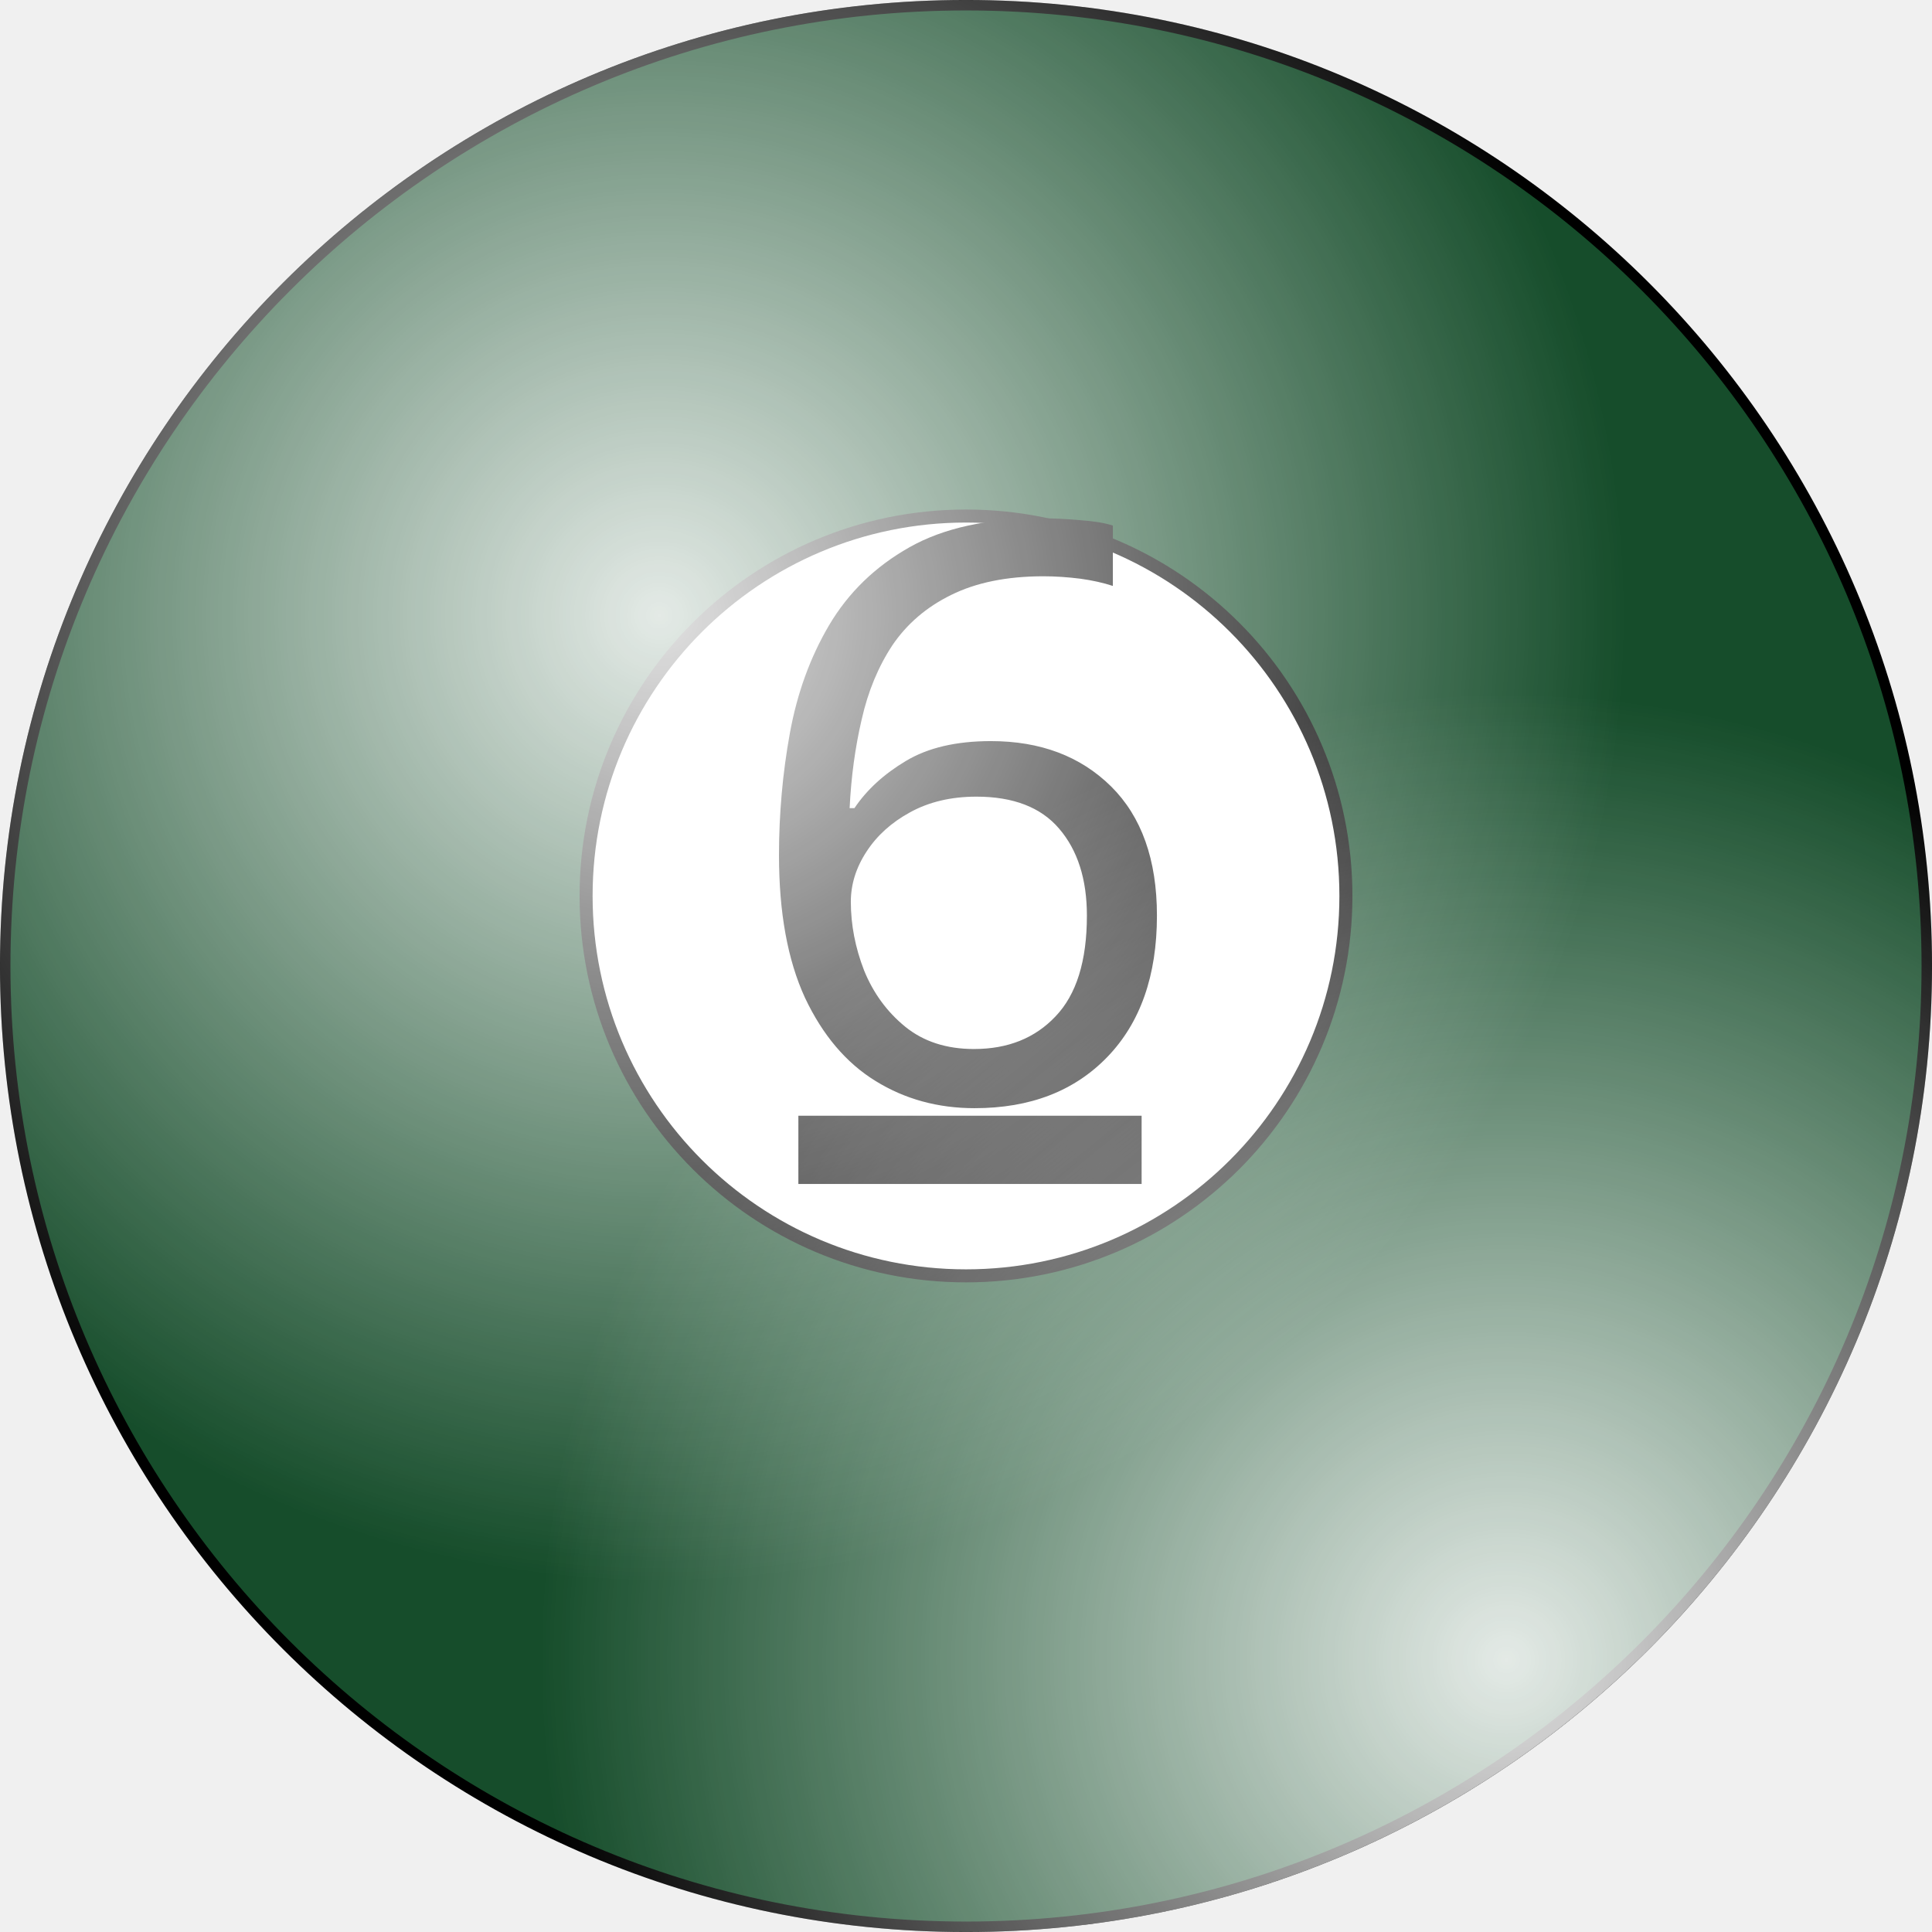
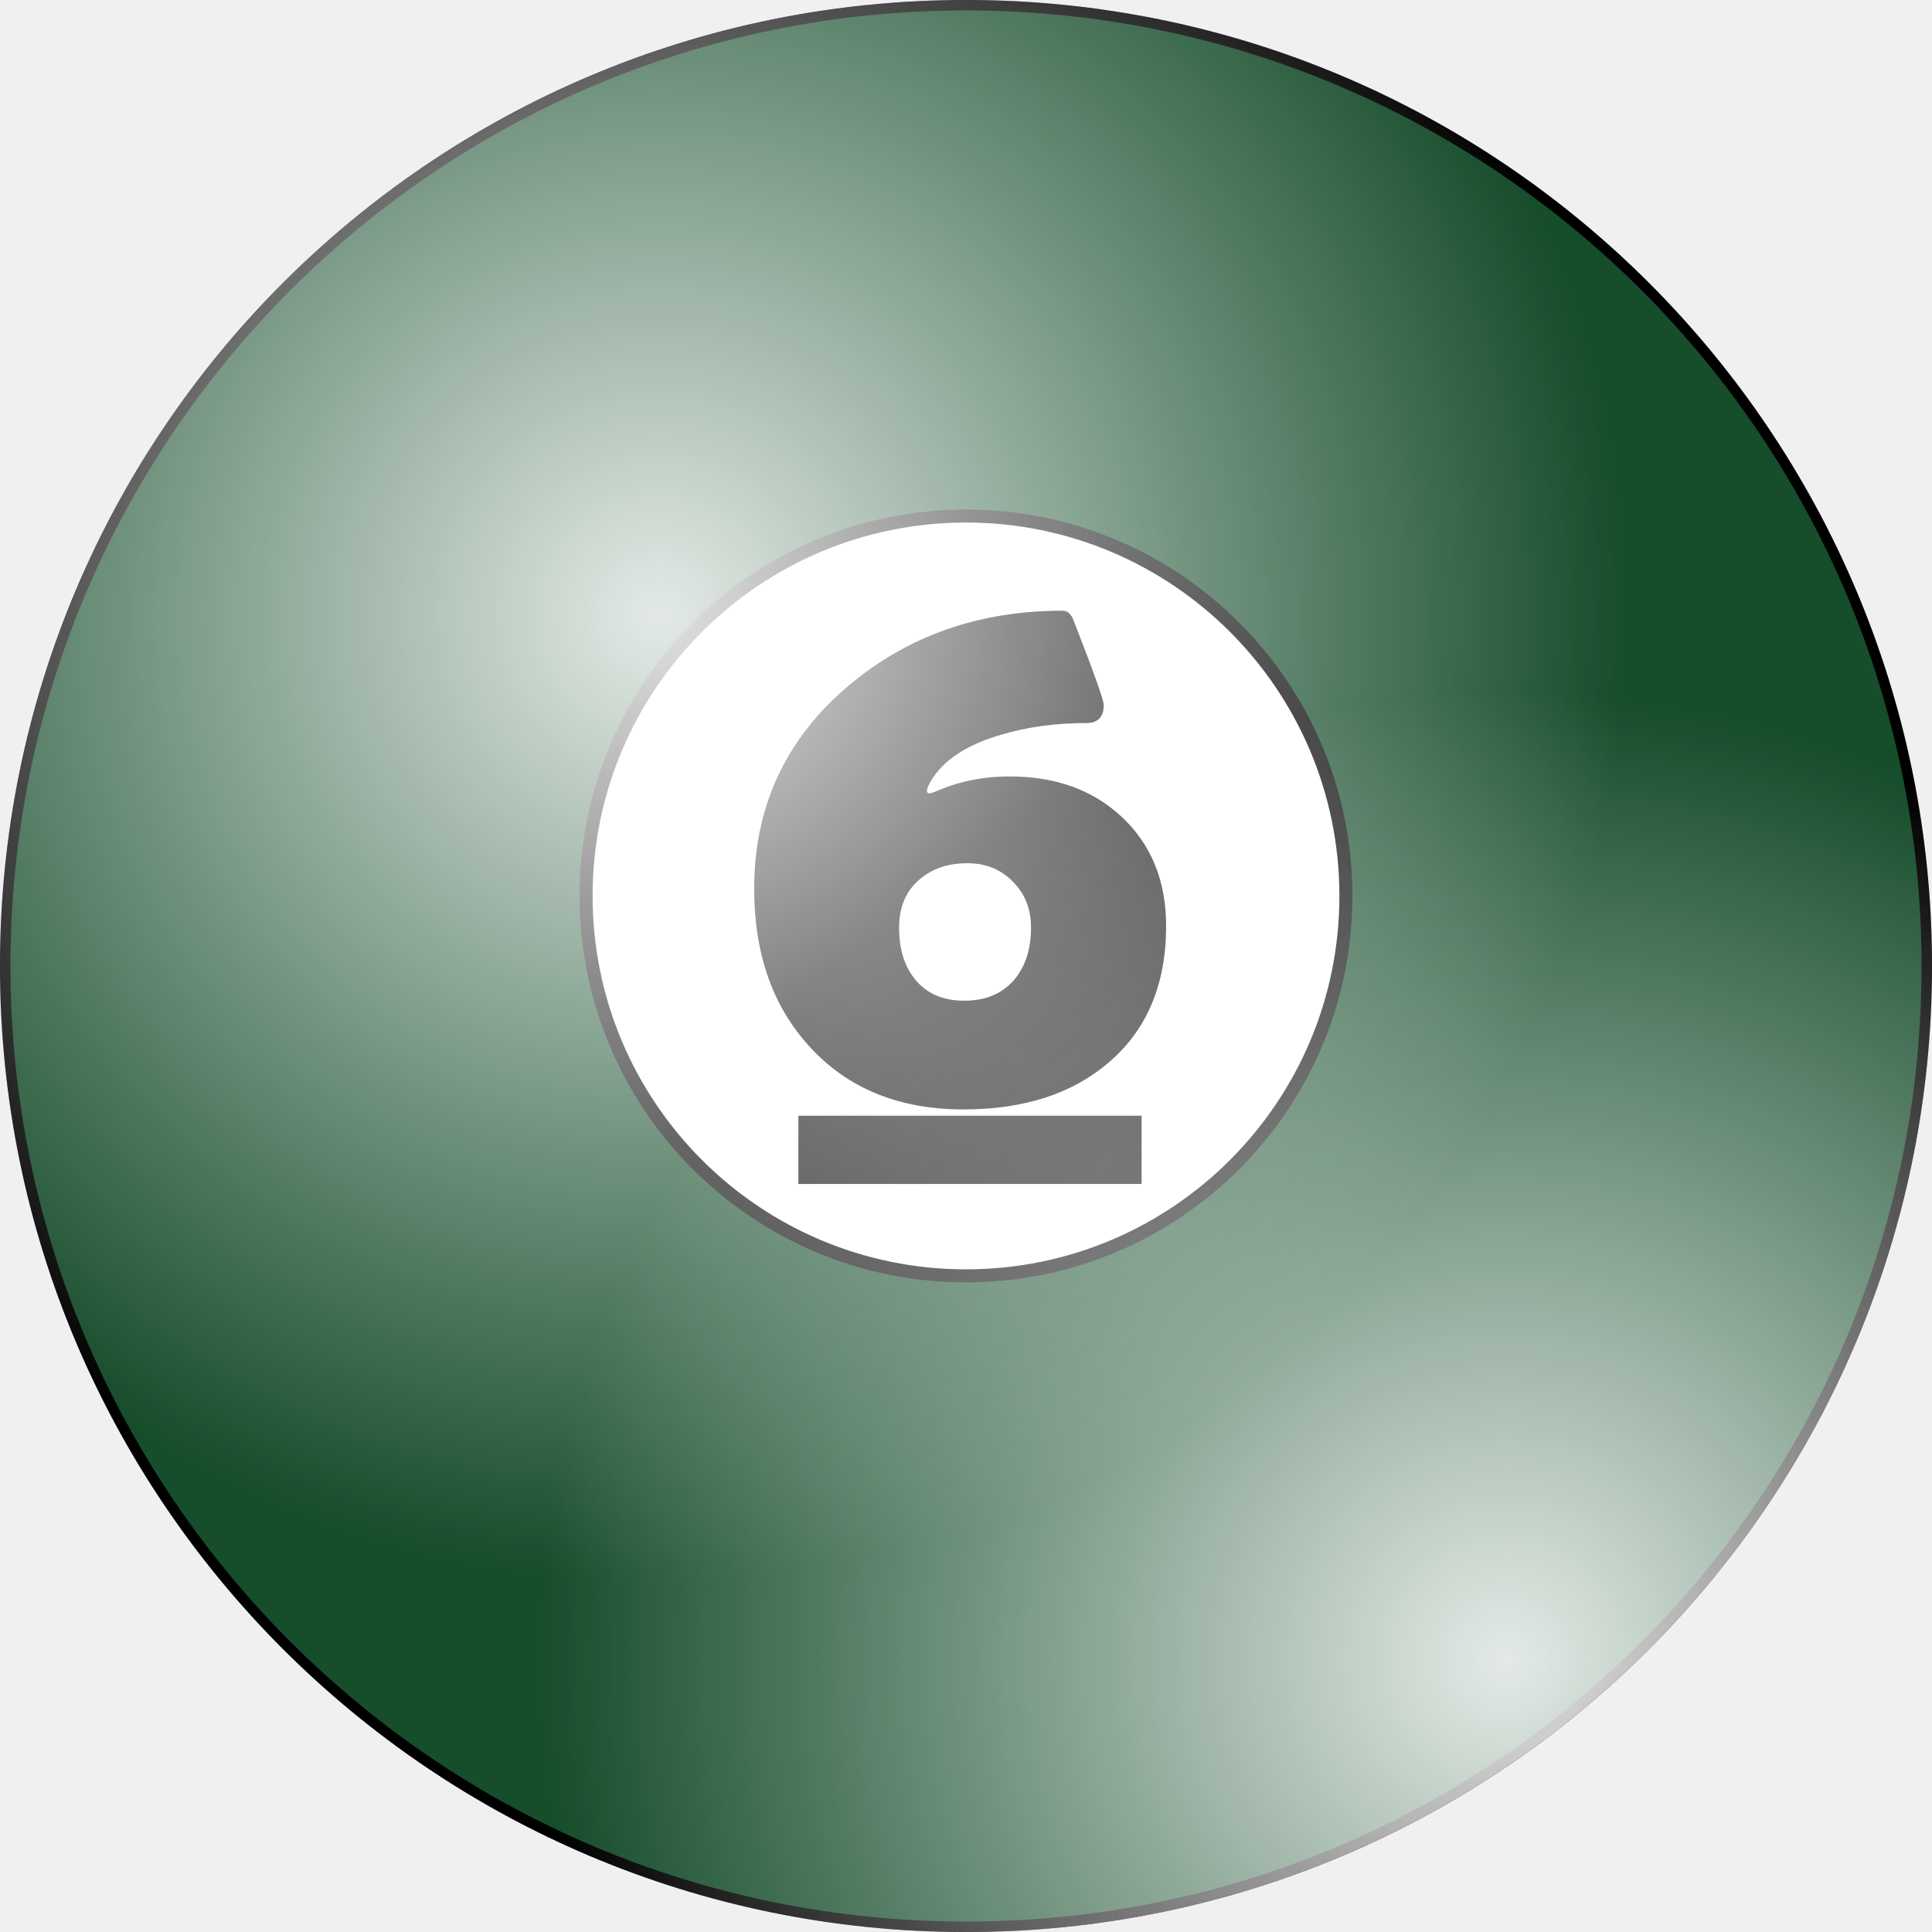
<svg xmlns="http://www.w3.org/2000/svg" xmlns:xlink="http://www.w3.org/1999/xlink" width="50mm" height="50mm" viewBox="0 0 50 50" version="1.1" id="svg8">
  <defs id="defs2">
-     <radialGradient xlink:href="#linearGradient1135" id="radialGradient1561-9" cx="54.447" cy="49.531" fx="54.447" fy="49.531" r="32.128" gradientTransform="matrix(0.7781381,0,0,0.7781381,-3.382357,4.411756)" gradientUnits="userSpaceOnUse" />
+     <radialGradient xlink:href="#linearGradient1135" id="radialGradient1561-9" cx="54.447" cy="49.531" fx="54.447" fy="49.531" r="32.128" gradientTransform="matrix(0.7781381,0,0,0.7781381,-3.382362,4.411752)" gradientUnits="userSpaceOnUse" />
    <linearGradient id="linearGradient1135">
      <stop style="stop-color:#ffffff;stop-opacity:1;" offset="0" id="stop1131" />
      <stop style="stop-color:#ffffff;stop-opacity:0;" offset="1" id="stop1133" />
    </linearGradient>
-     <radialGradient xlink:href="#linearGradient1135" id="radialGradient1561" cx="26.274" cy="14.8" fx="26.274" fy="14.8" r="32.128" gradientTransform="matrix(0.7781381,0,0,0.7781381,-3.382359,4.411756)" gradientUnits="userSpaceOnUse" />
+     <radialGradient xlink:href="#linearGradient1135" id="radialGradient1561" cx="26.274" cy="14.8" fx="26.274" fy="14.8" r="32.128" gradientTransform="matrix(0.7781381,0,0,0.7781381,-3.382358,4.411753)" gradientUnits="userSpaceOnUse" />
  </defs>
  <g id="layer1">
    <circle style="display:inline;fill:#164d2b;fill-opacity:1;stroke:#000000;stroke-width:0.271;stroke-opacity:1;paint-order:markers fill stroke" id="path833" cx="25" cy="25" r="24.865" />
    <circle style="display:inline;fill:#ffffff;fill-opacity:1;stroke:#000000;stroke-width:0.337;stroke-opacity:1;paint-order:markers fill stroke" id="path891" cx="25" cy="23.187" r="9.832" />
-     <text xml:space="preserve" style="font-style:normal;font-variant:normal;font-weight:normal;font-stretch:normal;font-size:20.814px;line-height:1.25;font-family:'Berlin Sans FB Demi';-inkscape-font-specification:'Berlin Sans FB Demi';display:inline;stroke-width:0.265" x="19.02" y="28.479" id="text1149">
-       <tspan id="tspan1147" x="19.02" y="28.479" style="font-style:normal;font-variant:normal;font-weight:normal;font-stretch:normal;font-size:20.814px;font-family:'Berlin Sans FB Demi';-inkscape-font-specification:'Berlin Sans FB Demi';stroke-width:0.265">6</tspan>
-     </text>
+     <g aria-label="6" id="text1149" style="font-style:normal;font-variant:normal;font-weight:normal;font-stretch:normal;font-size:20.814px;line-height:1.25;font-family:'Berlin Sans FB Demi';-inkscape-font-specification:'Berlin Sans FB Demi';display:inline;stroke-width:0.265">
+       <path d="m 30.179,23.966 q 0,2.277 -1.504,3.547 -1.413,1.199 -3.74,1.199 -2.5,0 -3.984,-1.626 -1.433,-1.565 -1.433,-4.086 0,-3.181 2.429,-5.244 2.307,-1.951 5.549,-1.951 0.193,0 0.285,0.244 0.783,2.002 0.783,2.195 0,0.468 -0.447,0.468 -1.199,0 -2.216,0.305 -1.321,0.386 -1.799,1.179 -0.112,0.183 -0.112,0.274 0,0.061 0.061,0.061 0.041,0 0.152,-0.041 0.884,-0.396 1.931,-0.396 1.768,0 2.886,1.037 1.159,1.077 1.159,2.835 z m -3.496,0.041 q 0,-0.722 -0.468,-1.189 -0.468,-0.478 -1.179,-0.478 -0.772,0 -1.27,0.447 -0.498,0.447 -0.498,1.22 0,0.833 0.417,1.342 0.447,0.549 1.27,0.549 0.823,0 1.291,-0.539 0.437,-0.518 0.437,-1.352 z" style="font-style:normal;font-variant:normal;font-weight:normal;font-stretch:normal;font-size:20.814px;font-family:'Berlin Sans FB Demi';-inkscape-font-specification:'Berlin Sans FB Demi';stroke-width:0.265" id="path842" />
+     </g>
    <rect style="opacity:1;fill:#000000;fill-opacity:1;stroke:#000000;stroke-width:0.272;stroke-opacity:1;paint-order:markers fill stroke" id="rect1293" width="8.611" height="1.494" x="20.798" y="29.011" />
    <circle style="display:inline;opacity:0.881;mix-blend-mode:normal;fill:url(#radialGradient1561-9);fill-opacity:1;stroke:none;stroke-width:0.213;stroke-opacity:1;paint-order:markers fill stroke" id="path1129-9" cx="25" cy="25" r="25" />
    <circle style="display:inline;opacity:0.881;mix-blend-mode:normal;fill:url(#radialGradient1561);fill-opacity:1;stroke:none;stroke-width:0.213;stroke-opacity:1;paint-order:markers fill stroke" id="path1129" cx="25" cy="25" r="25" />
  </g>
</svg>
